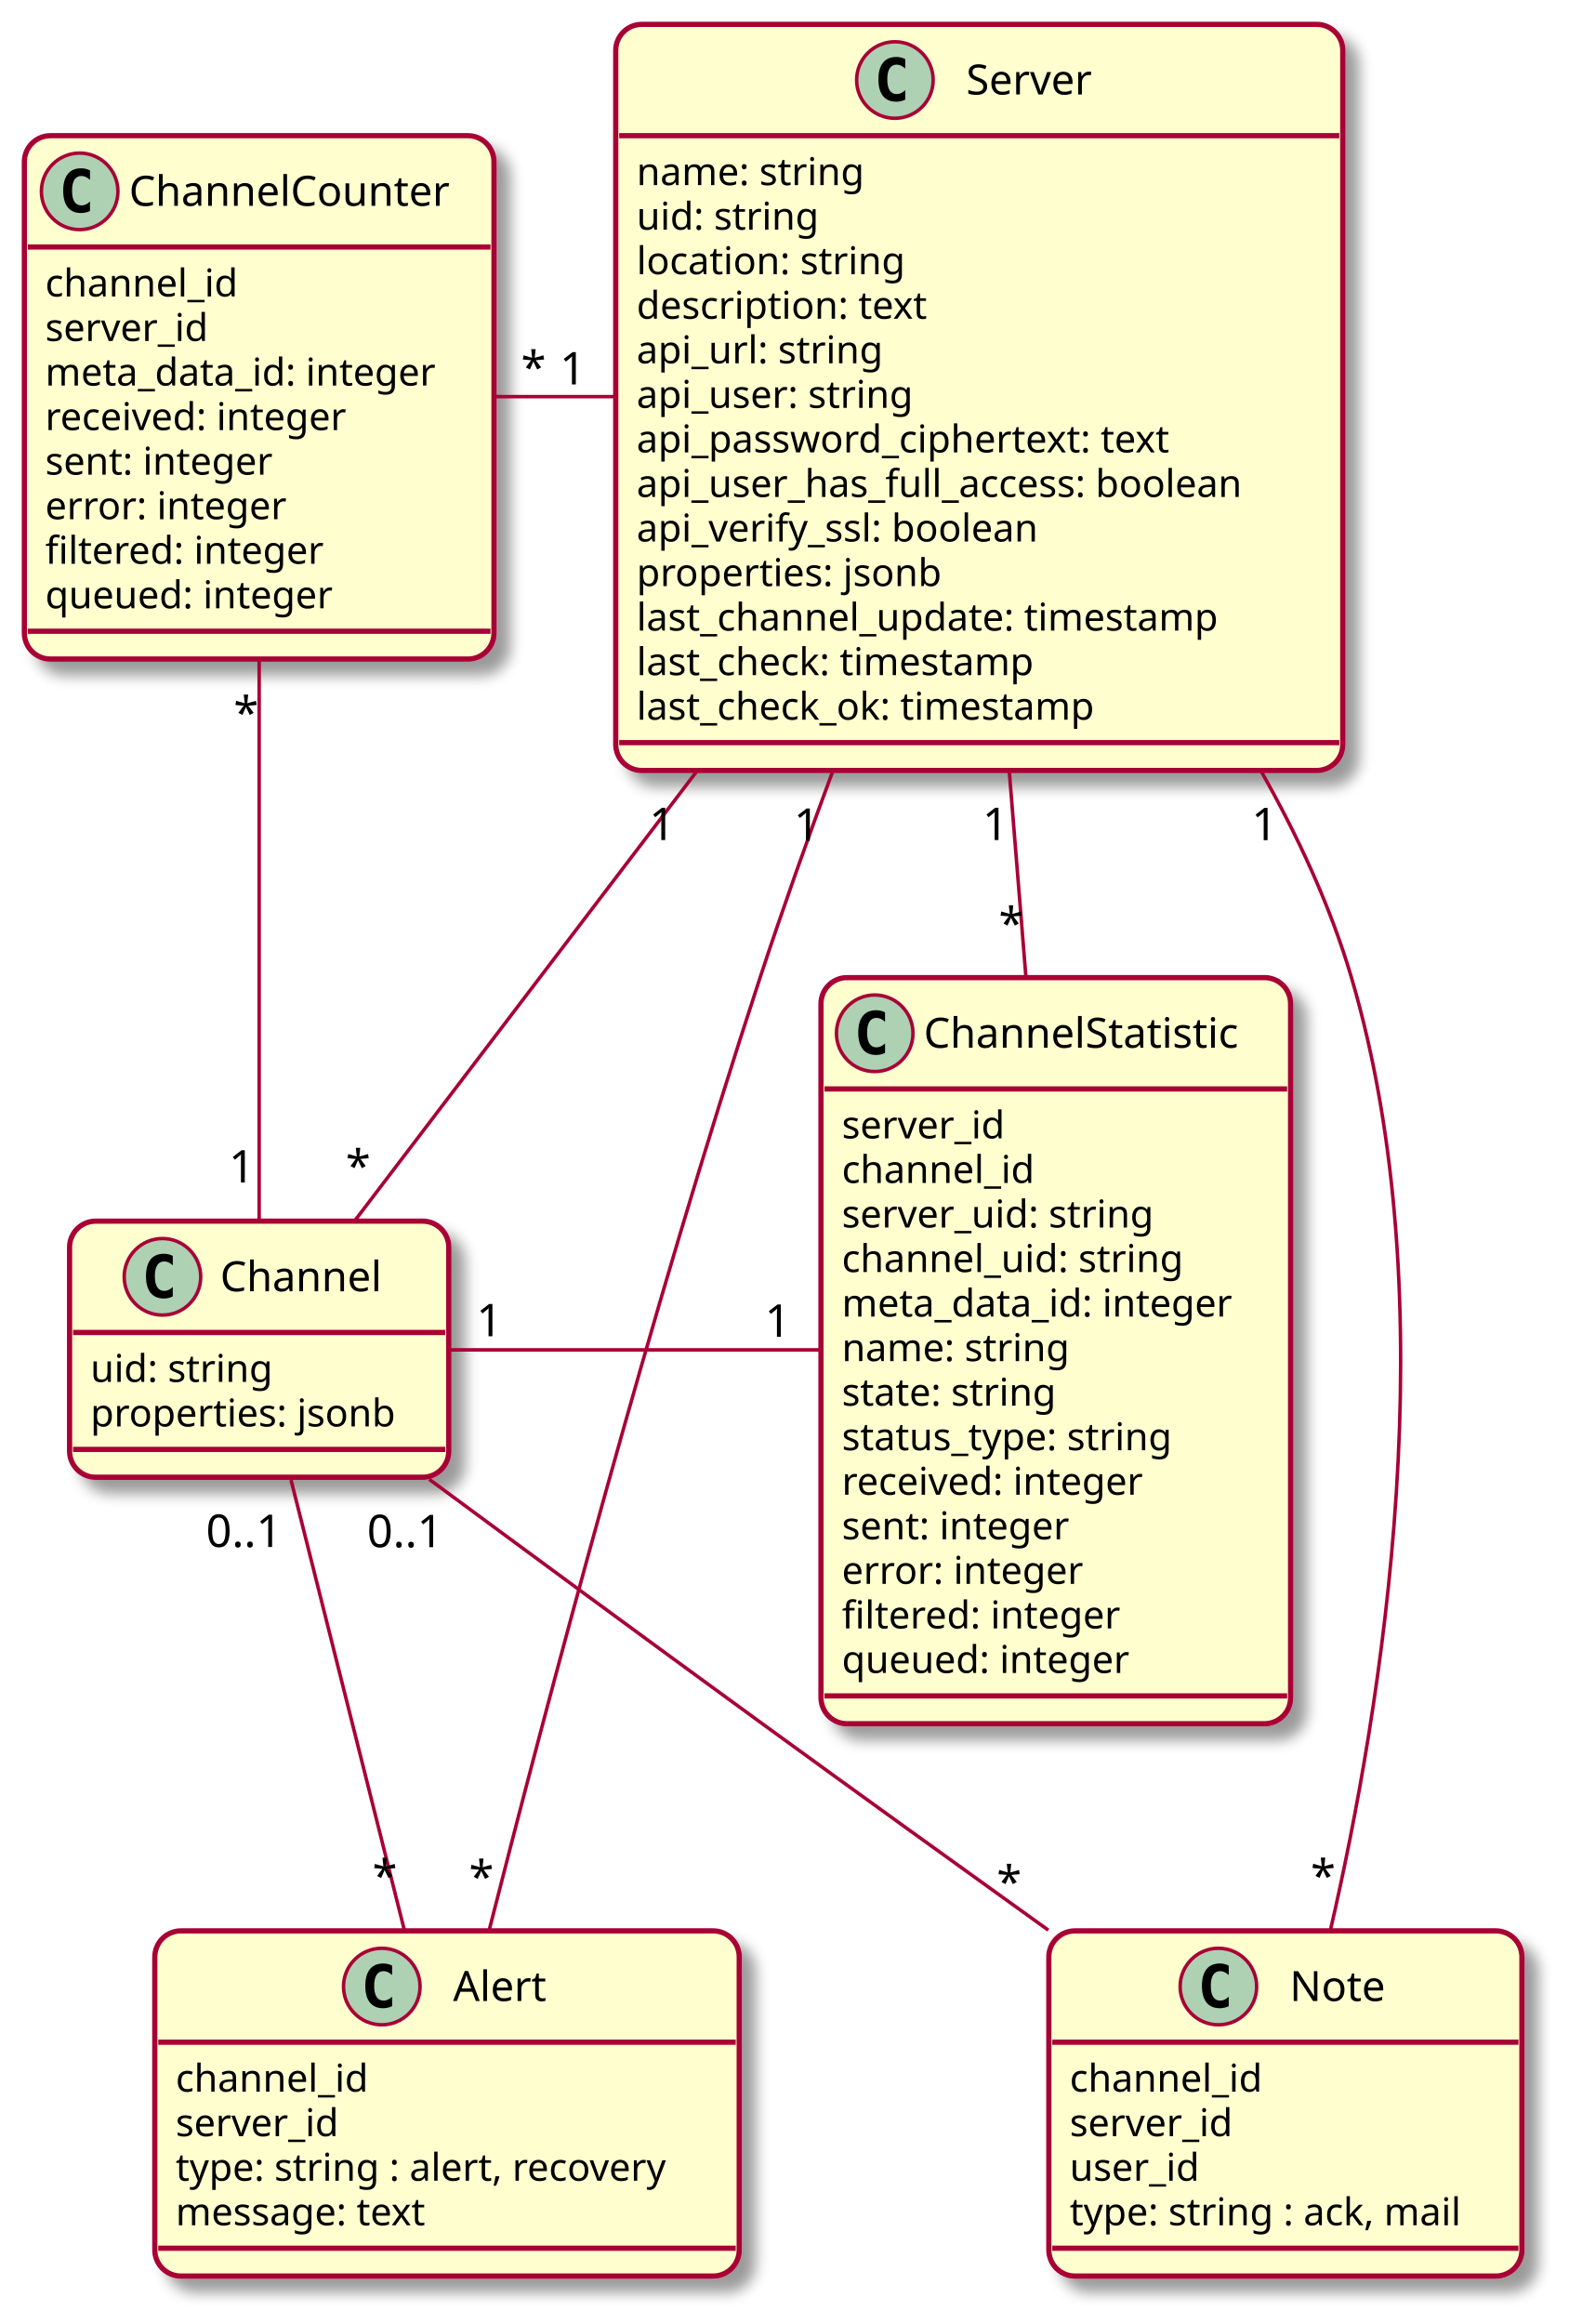
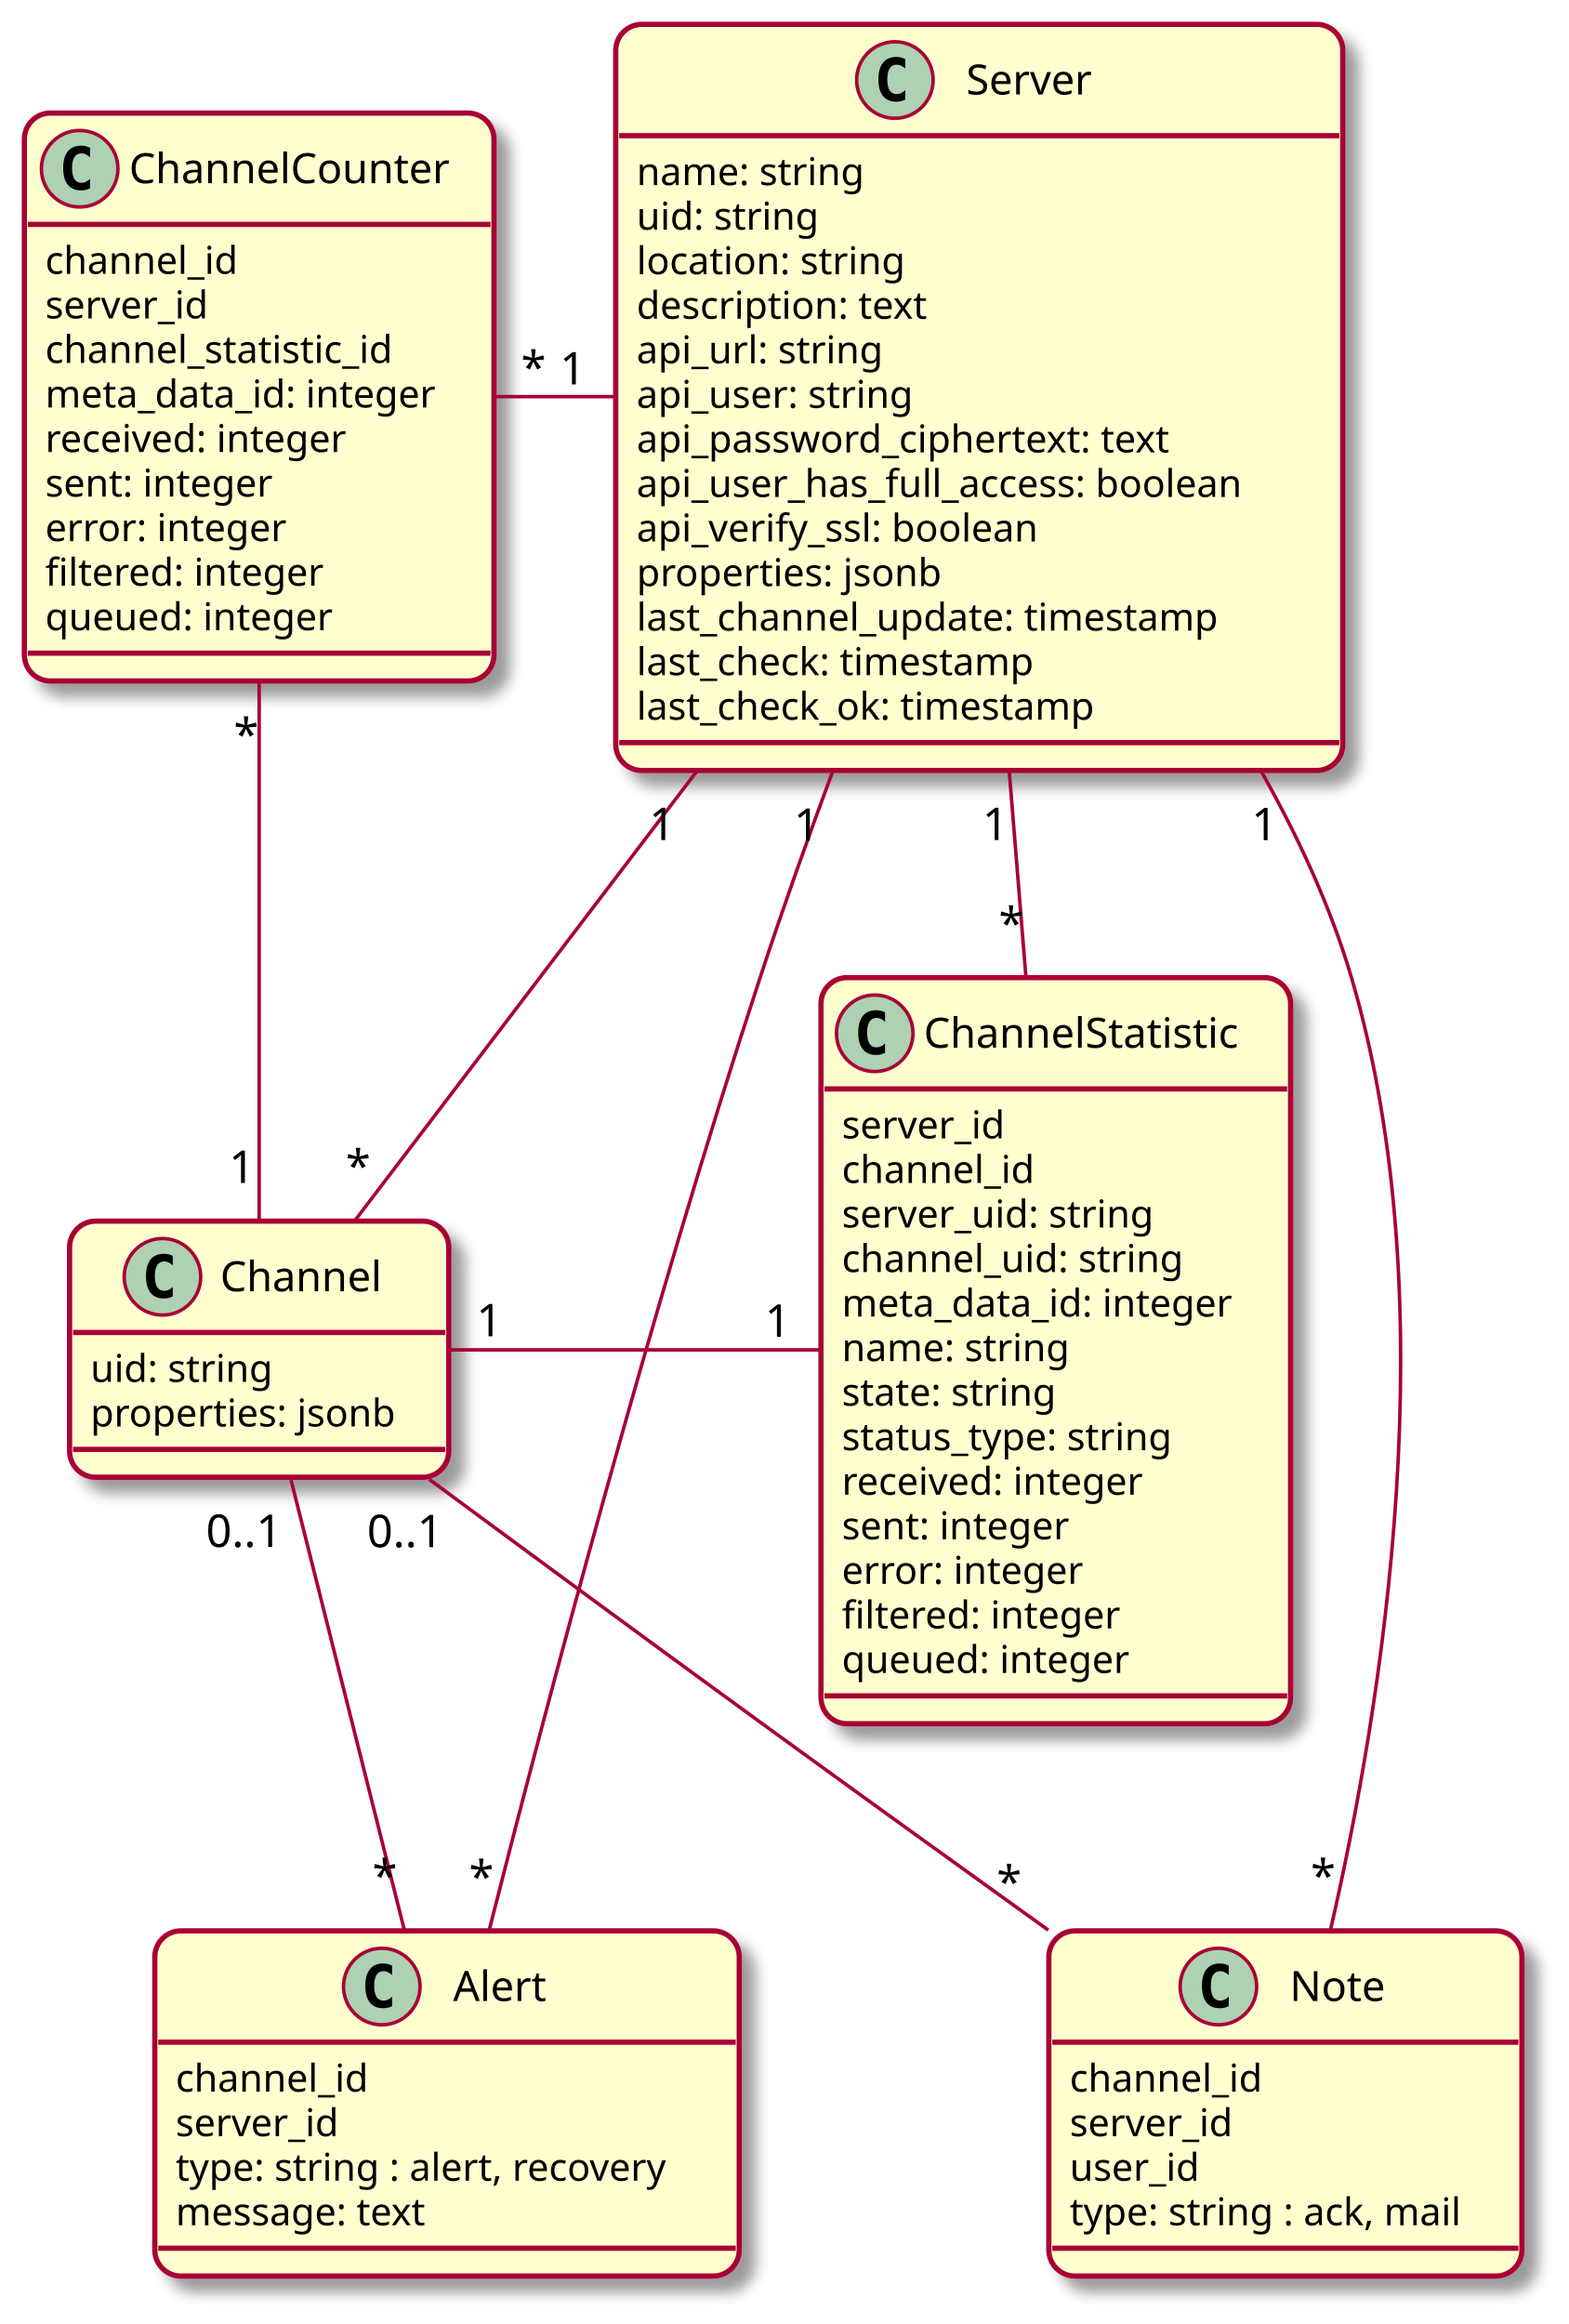
<svg xmlns="http://www.w3.org/2000/svg" contentScriptType="application/ecmascript" contentStyleType="text/css" height="668px" preserveAspectRatio="none" style="width:451px;height:668px;background:#FFFFFF;" version="1.1" viewBox="0 0 451 668" width="451px" zoomAndPan="magnify">
  <defs>
-     <filter height="300%" id="fb9238nh23pp2" width="300%" x="-1" y="-1">
+     <filter height="300%" id="f1rszfk3411hzt" width="300%" x="-1" y="-1">
      <feGaussianBlur result="blurOut" stdDeviation="2.0" />
      <feColorMatrix in="blurOut" result="blurOut2" type="matrix" values="0 0 0 0 0 0 0 0 0 0 0 0 0 0 0 0 0 0 .4 0" />
      <feOffset dx="4.0" dy="4.0" in="blurOut2" result="blurOut3" />
      <feBlend in="SourceGraphic" in2="blurOut3" mode="normal" />
    </filter>
  </defs>
  <g>
-     <rect codeLine="5" fill="#FEFECE" filter="url(#fb9238nh23pp2)" height="214.461" id="Server" rx="7.5" ry="7.5" style="stroke:#A80036;stroke-width:1.5;" width="209" x="177" y="7" />
+     <rect codeLine="5" fill="#FEFECE" filter="url(#f1rszfk3411hzt)" height="214.461" id="Server" rx="7.5" ry="7.5" style="stroke:#A80036;stroke-width:1.5;" width="209" x="177" y="7" />
    <ellipse cx="257.25" cy="23" fill="#ADD1B2" rx="11" ry="11" style="stroke:#A80036;stroke-width:1.0;" />
    <path d="M260.219,28.641 Q259.641,28.938 259,29.078 Q258.359,29.234 257.656,29.234 Q255.156,29.234 253.828,27.594 Q252.516,25.938 252.516,22.812 Q252.516,19.688 253.828,18.031 Q255.156,16.375 257.656,16.375 Q258.359,16.375 259,16.531 Q259.656,16.688 260.219,16.984 L260.219,19.703 Q259.594,19.125 259,18.859 Q258.406,18.578 257.781,18.578 Q256.438,18.578 255.75,19.656 Q255.062,20.719 255.062,22.812 Q255.062,24.906 255.75,25.984 Q256.438,27.047 257.781,27.047 Q258.406,27.047 259,26.781 Q259.594,26.5 260.219,25.922 L260.219,28.641 Z " fill="#000000" />
    <text fill="#000000" font-family="sans-serif" font-size="12" lengthAdjust="spacing" textLength="40" x="277.75" y="27.154">Server</text>
    <line style="stroke:#A80036;stroke-width:1.5;" x1="178" x2="385" y1="39" y2="39" />
    <text fill="#000000" font-family="sans-serif" font-size="11" lengthAdjust="spacing" textLength="72" x="183" y="53.21">name: string</text>
    <text fill="#000000" font-family="sans-serif" font-size="11" lengthAdjust="spacing" textLength="57" x="183" y="66.015">uid: string</text>
    <text fill="#000000" font-family="sans-serif" font-size="11" lengthAdjust="spacing" textLength="84" x="183" y="78.82">location: string</text>
    <text fill="#000000" font-family="sans-serif" font-size="11" lengthAdjust="spacing" textLength="91" x="183" y="91.624">description: text</text>
    <text fill="#000000" font-family="sans-serif" font-size="11" lengthAdjust="spacing" textLength="78" x="183" y="104.429">api_url: string</text>
    <text fill="#000000" font-family="sans-serif" font-size="11" lengthAdjust="spacing" textLength="89" x="183" y="117.234">api_user: string</text>
    <text fill="#000000" font-family="sans-serif" font-size="11" lengthAdjust="spacing" textLength="169" x="183" y="130.039">api_password_ciphertext: text</text>
    <text fill="#000000" font-family="sans-serif" font-size="11" lengthAdjust="spacing" textLength="197" x="183" y="142.843">api_user_has_full_access: boolean</text>
    <text fill="#000000" font-family="sans-serif" font-size="11" lengthAdjust="spacing" textLength="129" x="183" y="155.648">api_verify_ssl: boolean</text>
    <text fill="#000000" font-family="sans-serif" font-size="11" lengthAdjust="spacing" textLength="97" x="183" y="168.453">properties: jsonb</text>
    <text fill="#000000" font-family="sans-serif" font-size="11" lengthAdjust="spacing" textLength="184" x="183" y="181.257">last_channel_update: timestamp</text>
    <text fill="#000000" font-family="sans-serif" font-size="11" lengthAdjust="spacing" textLength="127" x="183" y="194.062">last_check: timestamp</text>
    <text fill="#000000" font-family="sans-serif" font-size="11" lengthAdjust="spacing" textLength="146" x="183" y="206.867">last_check_ok: timestamp</text>
    <line style="stroke:#A80036;stroke-width:1.5;" x1="178" x2="385" y1="213.461" y2="213.461" />
-     <rect codeLine="21" fill="#FEFECE" filter="url(#fb9238nh23pp2)" height="73.609" id="Channel" rx="7.5" ry="7.5" style="stroke:#A80036;stroke-width:1.5;" width="109" x="20" y="351" />
+     <rect codeLine="21" fill="#FEFECE" filter="url(#f1rszfk3411hzt)" height="73.609" id="Channel" rx="7.5" ry="7.5" style="stroke:#A80036;stroke-width:1.5;" width="109" x="20" y="351" />
    <ellipse cx="46.7" cy="367" fill="#ADD1B2" rx="11" ry="11" style="stroke:#A80036;stroke-width:1.0;" />
    <path d="M49.669,372.641 Q49.091,372.938 48.45,373.078 Q47.809,373.234 47.106,373.234 Q44.606,373.234 43.278,371.594 Q41.966,369.938 41.966,366.812 Q41.966,363.688 43.278,362.031 Q44.606,360.375 47.106,360.375 Q47.809,360.375 48.45,360.531 Q49.106,360.688 49.669,360.984 L49.669,363.703 Q49.044,363.125 48.45,362.859 Q47.856,362.578 47.231,362.578 Q45.888,362.578 45.2,363.656 Q44.513,364.719 44.513,366.812 Q44.513,368.906 45.2,369.984 Q45.888,371.047 47.231,371.047 Q47.856,371.047 48.45,370.781 Q49.044,370.5 49.669,369.922 L49.669,372.641 Z " fill="#000000" />
    <text fill="#000000" font-family="sans-serif" font-size="12" lengthAdjust="spacing" textLength="51" x="63.3" y="371.154">Channel</text>
    <line style="stroke:#A80036;stroke-width:1.5;" x1="21" x2="128" y1="383" y2="383" />
    <text fill="#000000" font-family="sans-serif" font-size="11" lengthAdjust="spacing" textLength="57" x="26" y="397.21">uid: string</text>
    <text fill="#000000" font-family="sans-serif" font-size="11" lengthAdjust="spacing" textLength="97" x="26" y="410.015">properties: jsonb</text>
    <line style="stroke:#A80036;stroke-width:1.5;" x1="21" x2="128" y1="416.609" y2="416.609" />
-     <rect codeLine="26" fill="#FEFECE" filter="url(#fb9238nh23pp2)" height="214.461" id="ChannelStatistic" rx="7.5" ry="7.5" style="stroke:#A80036;stroke-width:1.5;" width="135" x="236" y="281" />
+     <rect codeLine="26" fill="#FEFECE" filter="url(#f1rszfk3411hzt)" height="214.461" id="ChannelStatistic" rx="7.5" ry="7.5" style="stroke:#A80036;stroke-width:1.5;" width="135" x="236" y="281" />
    <ellipse cx="251.45" cy="297" fill="#ADD1B2" rx="11" ry="11" style="stroke:#A80036;stroke-width:1.0;" />
    <path d="M254.419,302.641 Q253.841,302.938 253.2,303.078 Q252.559,303.234 251.856,303.234 Q249.356,303.234 248.028,301.594 Q246.716,299.938 246.716,296.812 Q246.716,293.688 248.028,292.031 Q249.356,290.375 251.856,290.375 Q252.559,290.375 253.2,290.531 Q253.856,290.688 254.419,290.984 L254.419,293.703 Q253.794,293.125 253.2,292.859 Q252.606,292.578 251.981,292.578 Q250.637,292.578 249.95,293.656 Q249.262,294.719 249.262,296.812 Q249.262,298.906 249.95,299.984 Q250.637,301.047 251.981,301.047 Q252.606,301.047 253.2,300.781 Q253.794,300.5 254.419,299.922 L254.419,302.641 Z " fill="#000000" />
    <text fill="#000000" font-family="sans-serif" font-size="12" lengthAdjust="spacing" textLength="102" x="265.55" y="301.154">ChannelStatistic</text>
    <line style="stroke:#A80036;stroke-width:1.5;" x1="237" x2="370" y1="313" y2="313" />
    <text fill="#000000" font-family="sans-serif" font-size="11" lengthAdjust="spacing" textLength="53" x="242" y="327.21">server_id</text>
    <text fill="#000000" font-family="sans-serif" font-size="11" lengthAdjust="spacing" textLength="60" x="242" y="340.015">channel_id</text>
    <text fill="#000000" font-family="sans-serif" font-size="11" lengthAdjust="spacing" textLength="100" x="242" y="352.82">server_uid: string</text>
    <text fill="#000000" font-family="sans-serif" font-size="11" lengthAdjust="spacing" textLength="107" x="242" y="365.625">channel_uid: string</text>
    <text fill="#000000" font-family="sans-serif" font-size="11" lengthAdjust="spacing" textLength="123" x="242" y="378.429">meta_data_id: integer</text>
    <text fill="#000000" font-family="sans-serif" font-size="11" lengthAdjust="spacing" textLength="72" x="242" y="391.234">name: string</text>
    <text fill="#000000" font-family="sans-serif" font-size="11" lengthAdjust="spacing" textLength="69" x="242" y="404.039">state: string</text>
    <text fill="#000000" font-family="sans-serif" font-size="11" lengthAdjust="spacing" textLength="106" x="242" y="416.843">status_type: string</text>
    <text fill="#000000" font-family="sans-serif" font-size="11" lengthAdjust="spacing" textLength="95" x="242" y="429.648">received: integer</text>
    <text fill="#000000" font-family="sans-serif" font-size="11" lengthAdjust="spacing" textLength="72" x="242" y="442.453">sent: integer</text>
    <text fill="#000000" font-family="sans-serif" font-size="11" lengthAdjust="spacing" textLength="76" x="242" y="455.257">error: integer</text>
    <text fill="#000000" font-family="sans-serif" font-size="11" lengthAdjust="spacing" textLength="87" x="242" y="468.062">filtered: integer</text>
    <text fill="#000000" font-family="sans-serif" font-size="11" lengthAdjust="spacing" textLength="89" x="242" y="480.867">queued: integer</text>
    <line style="stroke:#A80036;stroke-width:1.5;" x1="237" x2="370" y1="487.461" y2="487.461" />
-     <rect codeLine="42" fill="#FEFECE" filter="url(#fb9238nh23pp2)" height="150.438" id="ChannelCounter" rx="7.5" ry="7.5" style="stroke:#A80036;stroke-width:1.5;" width="135" x="7" y="39" />
-     <ellipse cx="22.9" cy="55" fill="#ADD1B2" rx="11" ry="11" style="stroke:#A80036;stroke-width:1.0;" />
-     <path d="M25.869,60.641 Q25.291,60.938 24.65,61.078 Q24.009,61.234 23.306,61.234 Q20.806,61.234 19.478,59.594 Q18.166,57.938 18.166,54.812 Q18.166,51.688 19.478,50.031 Q20.806,48.375 23.306,48.375 Q24.009,48.375 24.65,48.531 Q25.306,48.688 25.869,48.984 L25.869,51.703 Q25.244,51.125 24.65,50.859 Q24.056,50.578 23.431,50.578 Q22.087,50.578 21.4,51.656 Q20.712,52.719 20.712,54.812 Q20.712,56.906 21.4,57.984 Q22.087,59.047 23.431,59.047 Q24.056,59.047 24.65,58.781 Q25.244,58.5 25.869,57.922 L25.869,60.641 Z " fill="#000000" />
-     <text fill="#000000" font-family="sans-serif" font-size="12" lengthAdjust="spacing" textLength="101" x="37.1" y="59.154">ChannelCounter</text>
-     <line style="stroke:#A80036;stroke-width:1.5;" x1="8" x2="141" y1="71" y2="71" />
-     <text fill="#000000" font-family="sans-serif" font-size="11" lengthAdjust="spacing" textLength="60" x="13" y="85.21">channel_id</text>
-     <text fill="#000000" font-family="sans-serif" font-size="11" lengthAdjust="spacing" textLength="53" x="13" y="98.015">server_id</text>
-     <text fill="#000000" font-family="sans-serif" font-size="11" lengthAdjust="spacing" textLength="123" x="13" y="110.82">meta_data_id: integer</text>
-     <text fill="#000000" font-family="sans-serif" font-size="11" lengthAdjust="spacing" textLength="95" x="13" y="123.624">received: integer</text>
-     <text fill="#000000" font-family="sans-serif" font-size="11" lengthAdjust="spacing" textLength="72" x="13" y="136.429">sent: integer</text>
-     <text fill="#000000" font-family="sans-serif" font-size="11" lengthAdjust="spacing" textLength="76" x="13" y="149.234">error: integer</text>
-     <text fill="#000000" font-family="sans-serif" font-size="11" lengthAdjust="spacing" textLength="87" x="13" y="162.039">filtered: integer</text>
-     <text fill="#000000" font-family="sans-serif" font-size="11" lengthAdjust="spacing" textLength="89" x="13" y="174.843">queued: integer</text>
-     <line style="stroke:#A80036;stroke-width:1.5;" x1="8" x2="141" y1="181.438" y2="181.438" />
-     <rect codeLine="53" fill="#FEFECE" filter="url(#fb9238nh23pp2)" height="99.219" id="Alert" rx="7.5" ry="7.5" style="stroke:#A80036;stroke-width:1.5;" width="168" x="44.5" y="555" />
+     <rect codeLine="42" fill="#FEFECE" filter="url(#f1rszfk3411hzt)" height="163.242" id="ChannelCounter" rx="7.5" ry="7.5" style="stroke:#A80036;stroke-width:1.5;" width="135" x="7" y="32.5" />
+     <ellipse cx="22.9" cy="48.5" fill="#ADD1B2" rx="11" ry="11" style="stroke:#A80036;stroke-width:1.0;" />
+     <path d="M25.869,54.141 Q25.291,54.438 24.65,54.578 Q24.009,54.734 23.306,54.734 Q20.806,54.734 19.478,53.094 Q18.166,51.438 18.166,48.312 Q18.166,45.188 19.478,43.531 Q20.806,41.875 23.306,41.875 Q24.009,41.875 24.65,42.031 Q25.306,42.188 25.869,42.484 L25.869,45.203 Q25.244,44.625 24.65,44.359 Q24.056,44.078 23.431,44.078 Q22.087,44.078 21.4,45.156 Q20.712,46.219 20.712,48.312 Q20.712,50.406 21.4,51.484 Q22.087,52.547 23.431,52.547 Q24.056,52.547 24.65,52.281 Q25.244,52 25.869,51.422 L25.869,54.141 Z " fill="#000000" />
+     <text fill="#000000" font-family="sans-serif" font-size="12" lengthAdjust="spacing" textLength="101" x="37.1" y="52.654">ChannelCounter</text>
+     <line style="stroke:#A80036;stroke-width:1.5;" x1="8" x2="141" y1="64.5" y2="64.5" />
+     <text fill="#000000" font-family="sans-serif" font-size="11" lengthAdjust="spacing" textLength="60" x="13" y="78.71">channel_id</text>
+     <text fill="#000000" font-family="sans-serif" font-size="11" lengthAdjust="spacing" textLength="53" x="13" y="91.515">server_id</text>
+     <text fill="#000000" font-family="sans-serif" font-size="11" lengthAdjust="spacing" textLength="111" x="13" y="104.32">channel_statistic_id</text>
+     <text fill="#000000" font-family="sans-serif" font-size="11" lengthAdjust="spacing" textLength="123" x="13" y="117.124">meta_data_id: integer</text>
+     <text fill="#000000" font-family="sans-serif" font-size="11" lengthAdjust="spacing" textLength="95" x="13" y="129.929">received: integer</text>
+     <text fill="#000000" font-family="sans-serif" font-size="11" lengthAdjust="spacing" textLength="72" x="13" y="142.734">sent: integer</text>
+     <text fill="#000000" font-family="sans-serif" font-size="11" lengthAdjust="spacing" textLength="76" x="13" y="155.539">error: integer</text>
+     <text fill="#000000" font-family="sans-serif" font-size="11" lengthAdjust="spacing" textLength="87" x="13" y="168.343">filtered: integer</text>
+     <text fill="#000000" font-family="sans-serif" font-size="11" lengthAdjust="spacing" textLength="89" x="13" y="181.148">queued: integer</text>
+     <line style="stroke:#A80036;stroke-width:1.5;" x1="8" x2="141" y1="187.742" y2="187.742" />
+     <rect codeLine="54" fill="#FEFECE" filter="url(#f1rszfk3411hzt)" height="99.219" id="Alert" rx="7.5" ry="7.5" style="stroke:#A80036;stroke-width:1.5;" width="168" x="44.5" y="555" />
    <ellipse cx="109.75" cy="571" fill="#ADD1B2" rx="11" ry="11" style="stroke:#A80036;stroke-width:1.0;" />
    <path d="M112.719,576.641 Q112.141,576.938 111.5,577.078 Q110.859,577.234 110.156,577.234 Q107.656,577.234 106.328,575.594 Q105.016,573.938 105.016,570.812 Q105.016,567.688 106.328,566.031 Q107.656,564.375 110.156,564.375 Q110.859,564.375 111.5,564.531 Q112.156,564.688 112.719,564.984 L112.719,567.703 Q112.094,567.125 111.5,566.859 Q110.906,566.578 110.281,566.578 Q108.938,566.578 108.25,567.656 Q107.562,568.719 107.562,570.812 Q107.562,572.906 108.25,573.984 Q108.938,575.047 110.281,575.047 Q110.906,575.047 111.5,574.781 Q112.094,574.5 112.719,573.922 L112.719,576.641 Z " fill="#000000" />
    <text fill="#000000" font-family="sans-serif" font-size="12" lengthAdjust="spacing" textLength="29" x="130.25" y="575.154">Alert</text>
    <line style="stroke:#A80036;stroke-width:1.5;" x1="45.5" x2="211.5" y1="587" y2="587" />
    <text fill="#000000" font-family="sans-serif" font-size="11" lengthAdjust="spacing" textLength="60" x="50.5" y="601.21">channel_id</text>
    <text fill="#000000" font-family="sans-serif" font-size="11" lengthAdjust="spacing" textLength="53" x="50.5" y="614.015">server_id</text>
    <text fill="#000000" font-family="sans-serif" font-size="11" lengthAdjust="spacing" textLength="156" x="50.5" y="626.82">type: string : alert, recovery</text>
    <text fill="#000000" font-family="sans-serif" font-size="11" lengthAdjust="spacing" textLength="81" x="50.5" y="639.625">message: text</text>
    <line style="stroke:#A80036;stroke-width:1.5;" x1="45.5" x2="211.5" y1="646.219" y2="646.219" />
-     <rect codeLine="60" fill="#FEFECE" filter="url(#fb9238nh23pp2)" height="99.219" id="Note" rx="7.5" ry="7.5" style="stroke:#A80036;stroke-width:1.5;" width="136" x="301.5" y="555" />
+     <rect codeLine="61" fill="#FEFECE" filter="url(#f1rszfk3411hzt)" height="99.219" id="Note" rx="7.5" ry="7.5" style="stroke:#A80036;stroke-width:1.5;" width="136" x="301.5" y="555" />
    <ellipse cx="350.25" cy="571" fill="#ADD1B2" rx="11" ry="11" style="stroke:#A80036;stroke-width:1.0;" />
    <path d="M353.219,576.641 Q352.641,576.938 352,577.078 Q351.359,577.234 350.656,577.234 Q348.156,577.234 346.828,575.594 Q345.516,573.938 345.516,570.812 Q345.516,567.688 346.828,566.031 Q348.156,564.375 350.656,564.375 Q351.359,564.375 352,564.531 Q352.656,564.688 353.219,564.984 L353.219,567.703 Q352.594,567.125 352,566.859 Q351.406,566.578 350.781,566.578 Q349.438,566.578 348.75,567.656 Q348.062,568.719 348.062,570.812 Q348.062,572.906 348.75,573.984 Q349.438,575.047 350.781,575.047 Q351.406,575.047 352,574.781 Q352.594,574.5 353.219,573.922 L353.219,576.641 Z " fill="#000000" />
    <text fill="#000000" font-family="sans-serif" font-size="12" lengthAdjust="spacing" textLength="30" x="370.75" y="575.154">Note</text>
    <line style="stroke:#A80036;stroke-width:1.5;" x1="302.5" x2="436.5" y1="587" y2="587" />
    <text fill="#000000" font-family="sans-serif" font-size="11" lengthAdjust="spacing" textLength="60" x="307.5" y="601.21">channel_id</text>
    <text fill="#000000" font-family="sans-serif" font-size="11" lengthAdjust="spacing" textLength="53" x="307.5" y="614.015">server_id</text>
    <text fill="#000000" font-family="sans-serif" font-size="11" lengthAdjust="spacing" textLength="42" x="307.5" y="626.82">user_id</text>
    <text fill="#000000" font-family="sans-serif" font-size="11" lengthAdjust="spacing" textLength="124" x="307.5" y="639.625">type: string : ack, mail</text>
    <line style="stroke:#A80036;stroke-width:1.5;" x1="302.5" x2="436.5" y1="646.219" y2="646.219" />
-     <path codeLine="67" d="M200.58,221.33 C165.65,267.22 127.12,317.85 101.96,350.91 " fill="none" id="Server-Channel" style="stroke:#A80036;stroke-width:1.0;" />
+     <path codeLine="68" d="M200.58,221.33 C165.65,267.22 127.12,317.85 101.96,350.91 " fill="none" id="Server-Channel" style="stroke:#A80036;stroke-width:1.0;" />
    <text fill="#000000" font-family="sans-serif" font-size="13" lengthAdjust="spacing" textLength="8" x="186.609" y="241.459">1</text>
    <text fill="#000000" font-family="sans-serif" font-size="13" lengthAdjust="spacing" textLength="7" x="99.378" y="339.804">*</text>
-     <path codeLine="68" d="M290.1,221.33 C291.68,240.85 293.33,261.23 294.91,280.74 " fill="none" id="Server-ChannelStatistic" style="stroke:#A80036;stroke-width:1.0;" />
+     <path codeLine="69" d="M290.1,221.33 C291.68,240.85 293.33,261.23 294.91,280.74 " fill="none" id="Server-ChannelStatistic" style="stroke:#A80036;stroke-width:1.0;" />
    <text fill="#000000" font-family="sans-serif" font-size="13" lengthAdjust="spacing" textLength="8" x="282.423" y="241.459">1</text>
    <text fill="#000000" font-family="sans-serif" font-size="13" lengthAdjust="spacing" textLength="7" x="287.098" y="270.085">*</text>
-     <path codeLine="69" d="M129.07,388 C164.61,388 200.16,388 235.7,388 " fill="none" id="Channel-ChannelStatistic" style="stroke:#A80036;stroke-width:1.0;" />
+     <path codeLine="70" d="M129.07,388 C164.61,388 200.16,388 235.7,388 " fill="none" id="Channel-ChannelStatistic" style="stroke:#A80036;stroke-width:1.0;" />
    <text fill="#000000" font-family="sans-serif" font-size="13" lengthAdjust="spacing" textLength="8" x="136.94" y="384.094">1</text>
    <text fill="#000000" font-family="sans-serif" font-size="13" lengthAdjust="spacing" textLength="8" x="219.847" y="384.229">1</text>
-     <path codeLine="70" d="M142.02,114 C153.64,114 165.26,114 176.89,114 " fill="none" id="ChannelCounter-Server" style="stroke:#A80036;stroke-width:1.0;" />
-     <text fill="#000000" font-family="sans-serif" font-size="13" lengthAdjust="spacing" textLength="7" x="149.788" y="110.23">*</text>
+     <path codeLine="71" d="M142.02,114 C153.64,114 165.26,114 176.89,114 " fill="none" id="ChannelCounter-Server" style="stroke:#A80036;stroke-width:1.0;" />
+     <text fill="#000000" font-family="sans-serif" font-size="13" lengthAdjust="spacing" textLength="7" x="149.788" y="110.241">*</text>
    <text fill="#000000" font-family="sans-serif" font-size="13" lengthAdjust="spacing" textLength="8" x="160.914" y="110.504">1</text>
-     <path codeLine="71" d="M74.5,189.33 C74.5,241.86 74.5,309.98 74.5,350.99 " fill="none" id="ChannelCounter-Channel" style="stroke:#A80036;stroke-width:1.0;" />
-     <text fill="#000000" font-family="sans-serif" font-size="13" lengthAdjust="spacing" textLength="7" x="67.156" y="209.536">*</text>
-     <text fill="#000000" font-family="sans-serif" font-size="13" lengthAdjust="spacing" textLength="8" x="65.763" y="339.899">1</text>
-     <path codeLine="72" d="M239.56,221.2 C232.22,240.97 224.9,261.53 218.5,281 C186.98,376.95 156.78,491.22 140.64,554.73 " fill="none" id="Server-Alert" style="stroke:#A80036;stroke-width:1.0;" />
+     <path codeLine="72" d="M74.5,195.5 C74.5,247.04 74.5,311.42 74.5,350.85 " fill="none" id="ChannelCounter-Channel" style="stroke:#A80036;stroke-width:1.0;" />
+     <text fill="#000000" font-family="sans-serif" font-size="13" lengthAdjust="spacing" textLength="7" x="67.177" y="215.767">*</text>
+     <text fill="#000000" font-family="sans-serif" font-size="13" lengthAdjust="spacing" textLength="8" x="65.787" y="340.01">1</text>
+     <path codeLine="73" d="M239.56,221.2 C232.22,240.97 224.9,261.53 218.5,281 C186.98,376.95 156.78,491.22 140.64,554.73 " fill="none" id="Server-Alert" style="stroke:#A80036;stroke-width:1.0;" />
    <text fill="#000000" font-family="sans-serif" font-size="13" lengthAdjust="spacing" textLength="8" x="228.186" y="241.678">1</text>
    <text fill="#000000" font-family="sans-serif" font-size="13" lengthAdjust="spacing" textLength="7" x="134.801" y="544.096">*</text>
-     <path codeLine="73" d="M83.66,425.39 C92.63,461.01 106.35,515.5 116.25,554.83 " fill="none" id="Channel-Alert" style="stroke:#A80036;stroke-width:1.0;" />
+     <path codeLine="74" d="M83.66,425.39 C92.63,461.01 106.35,515.5 116.25,554.83 " fill="none" id="Channel-Alert" style="stroke:#A80036;stroke-width:1.0;" />
    <text fill="#000000" font-family="sans-serif" font-size="13" lengthAdjust="spacing" textLength="24" x="59.207" y="444.653">0..1</text>
    <text fill="#000000" font-family="sans-serif" font-size="13" lengthAdjust="spacing" textLength="7" x="107.035" y="543.851">*</text>
-     <path codeLine="74" d="M362.37,221.37 C373.13,240.35 382.5,260.61 388.5,281 C416.14,374.89 397.27,490.62 382.45,554.8 " fill="none" id="Server-Note" style="stroke:#A80036;stroke-width:1.0;" />
+     <path codeLine="75" d="M362.37,221.37 C373.13,240.35 382.5,260.61 388.5,281 C416.14,374.89 397.27,490.62 382.45,554.8 " fill="none" id="Server-Note" style="stroke:#A80036;stroke-width:1.0;" />
    <text fill="#000000" font-family="sans-serif" font-size="13" lengthAdjust="spacing" textLength="8" x="359.775" y="241.502">1</text>
    <text fill="#000000" font-family="sans-serif" font-size="13" lengthAdjust="spacing" textLength="7" x="376.779" y="543.817">*</text>
-     <path codeLine="75" d="M123.39,425.2 C151.21,445.75 186.74,471.9 218.5,495 C245.52,514.65 275.37,536.15 301.35,554.79 " fill="none" id="Channel-Note" style="stroke:#A80036;stroke-width:1.0;" />
+     <path codeLine="76" d="M123.39,425.2 C151.21,445.75 186.74,471.9 218.5,495 C245.52,514.65 275.37,536.15 301.35,554.79 " fill="none" id="Channel-Note" style="stroke:#A80036;stroke-width:1.0;" />
    <text fill="#000000" font-family="sans-serif" font-size="13" lengthAdjust="spacing" textLength="24" x="105.5" y="444.714">0..1</text>
    <text fill="#000000" font-family="sans-serif" font-size="13" lengthAdjust="spacing" textLength="7" x="286.513" y="545.595">*</text>
  </g>
</svg>
